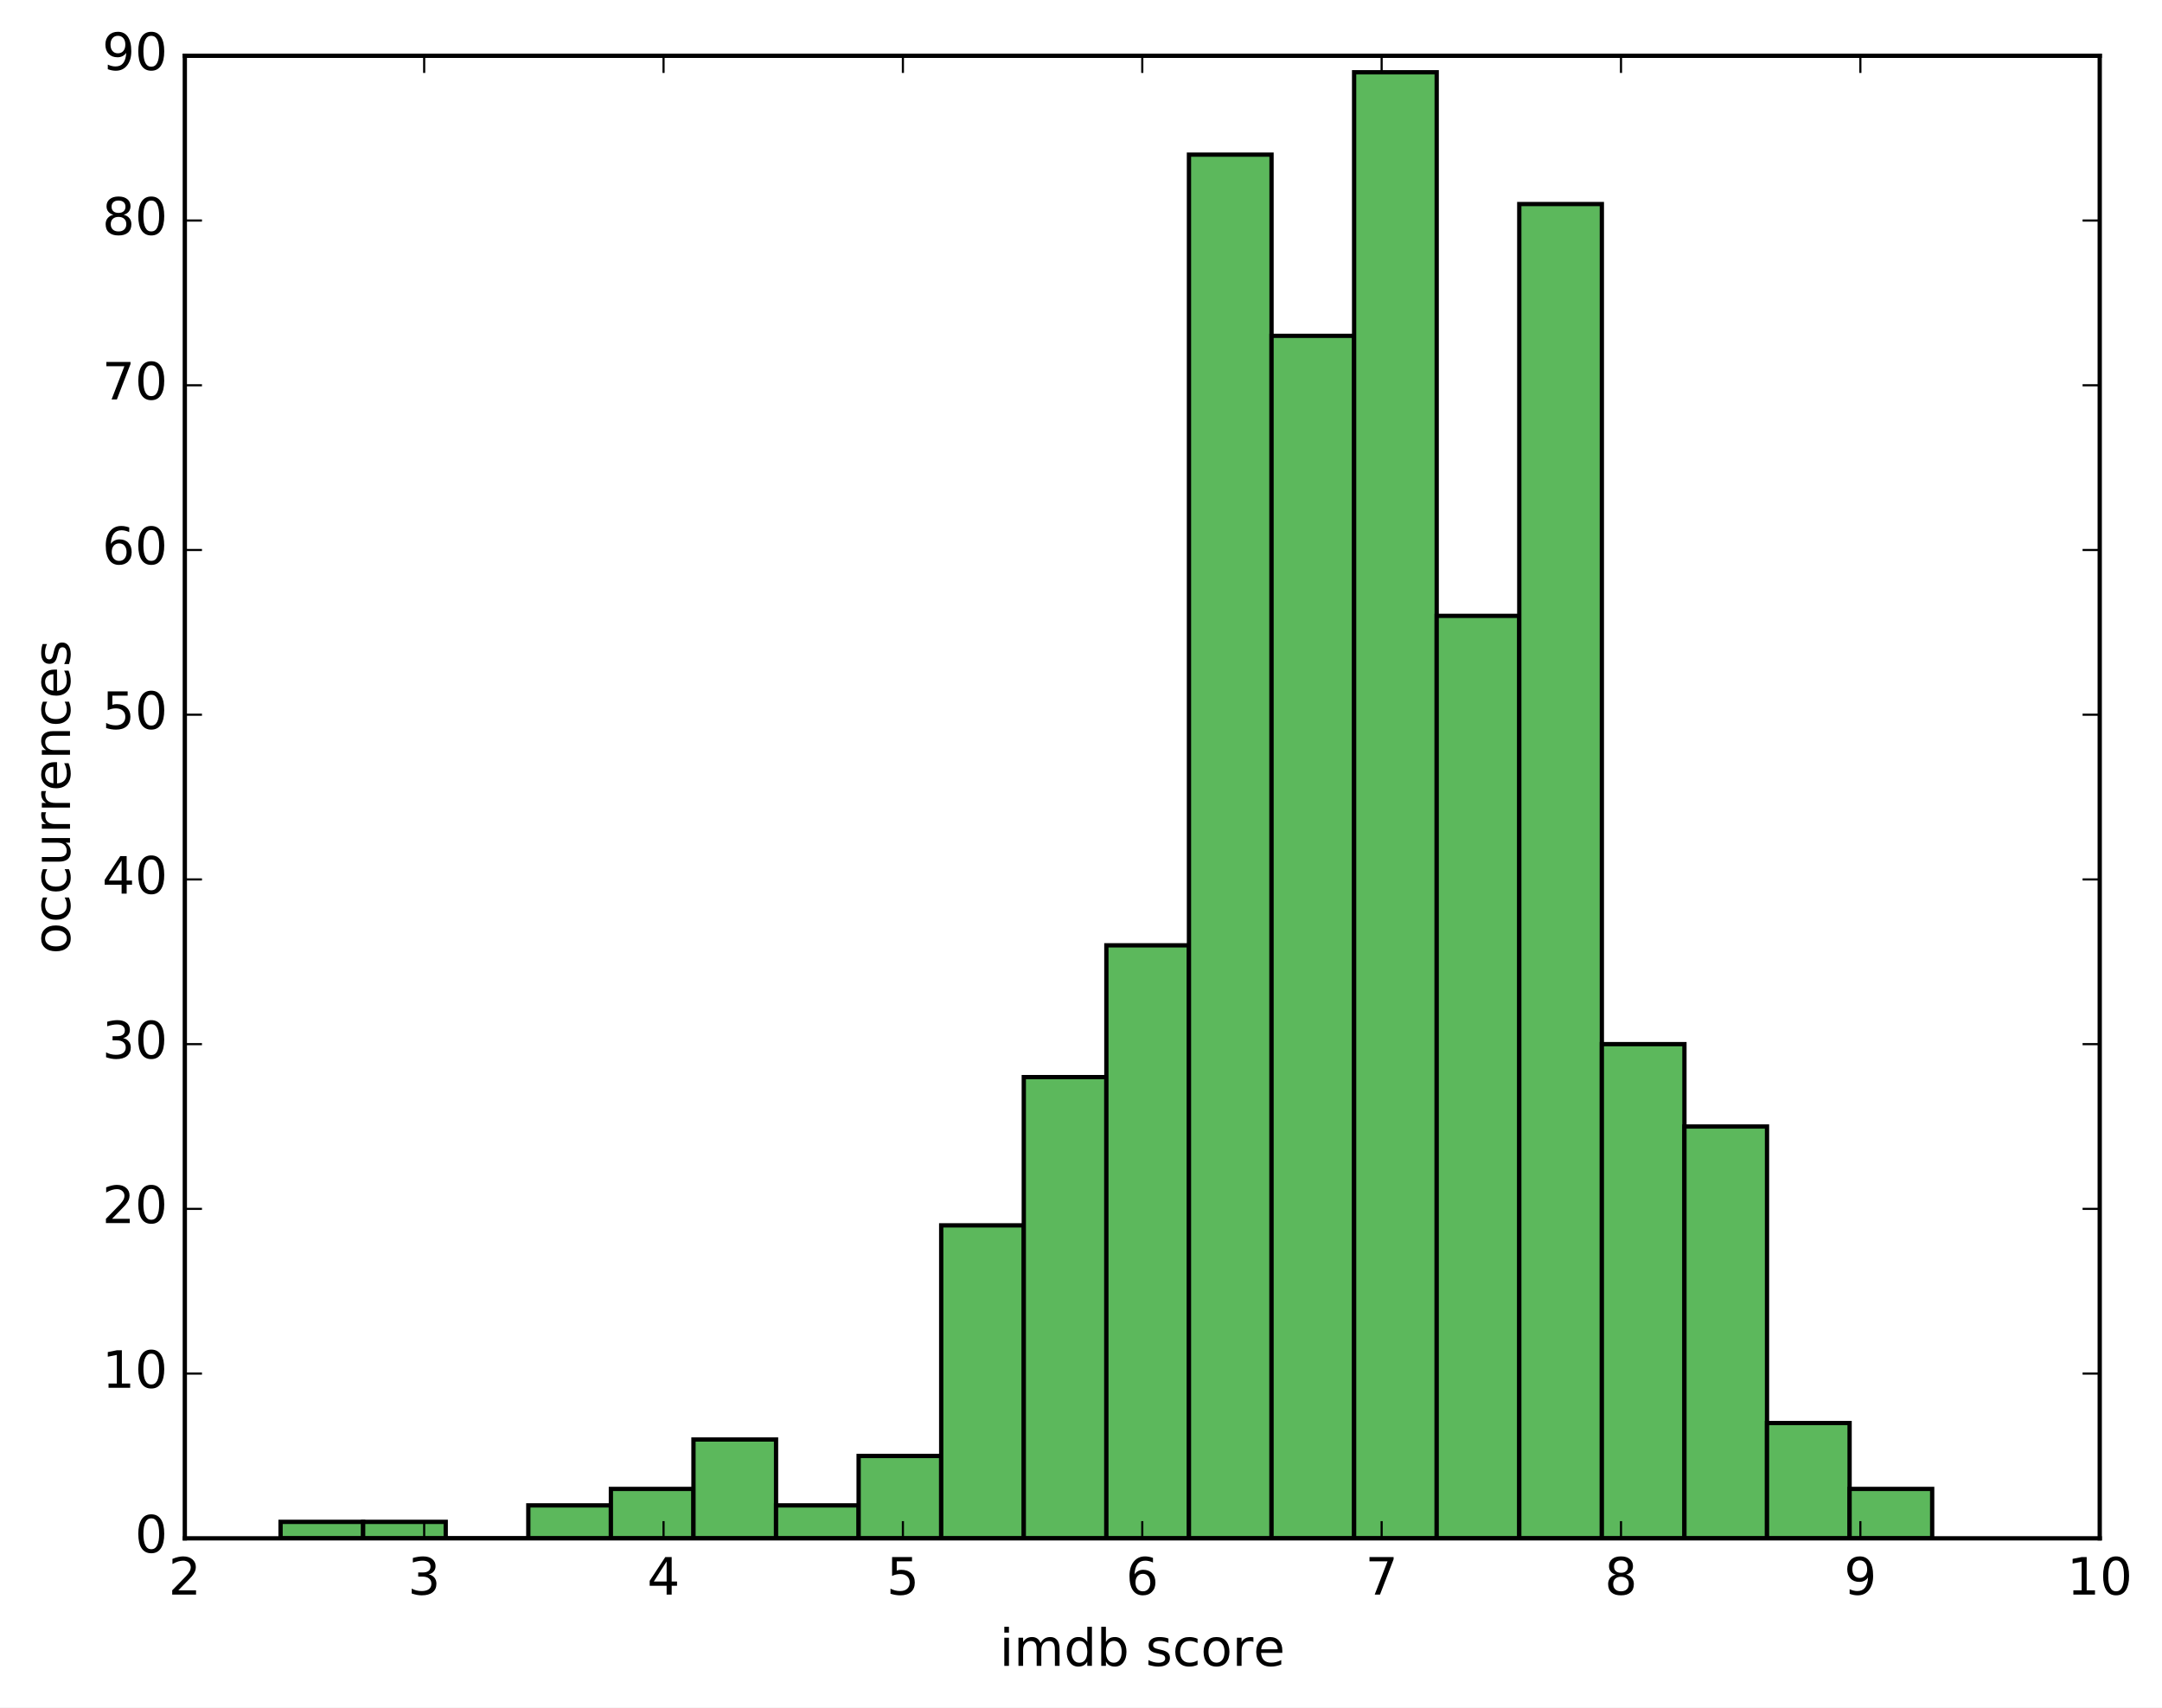
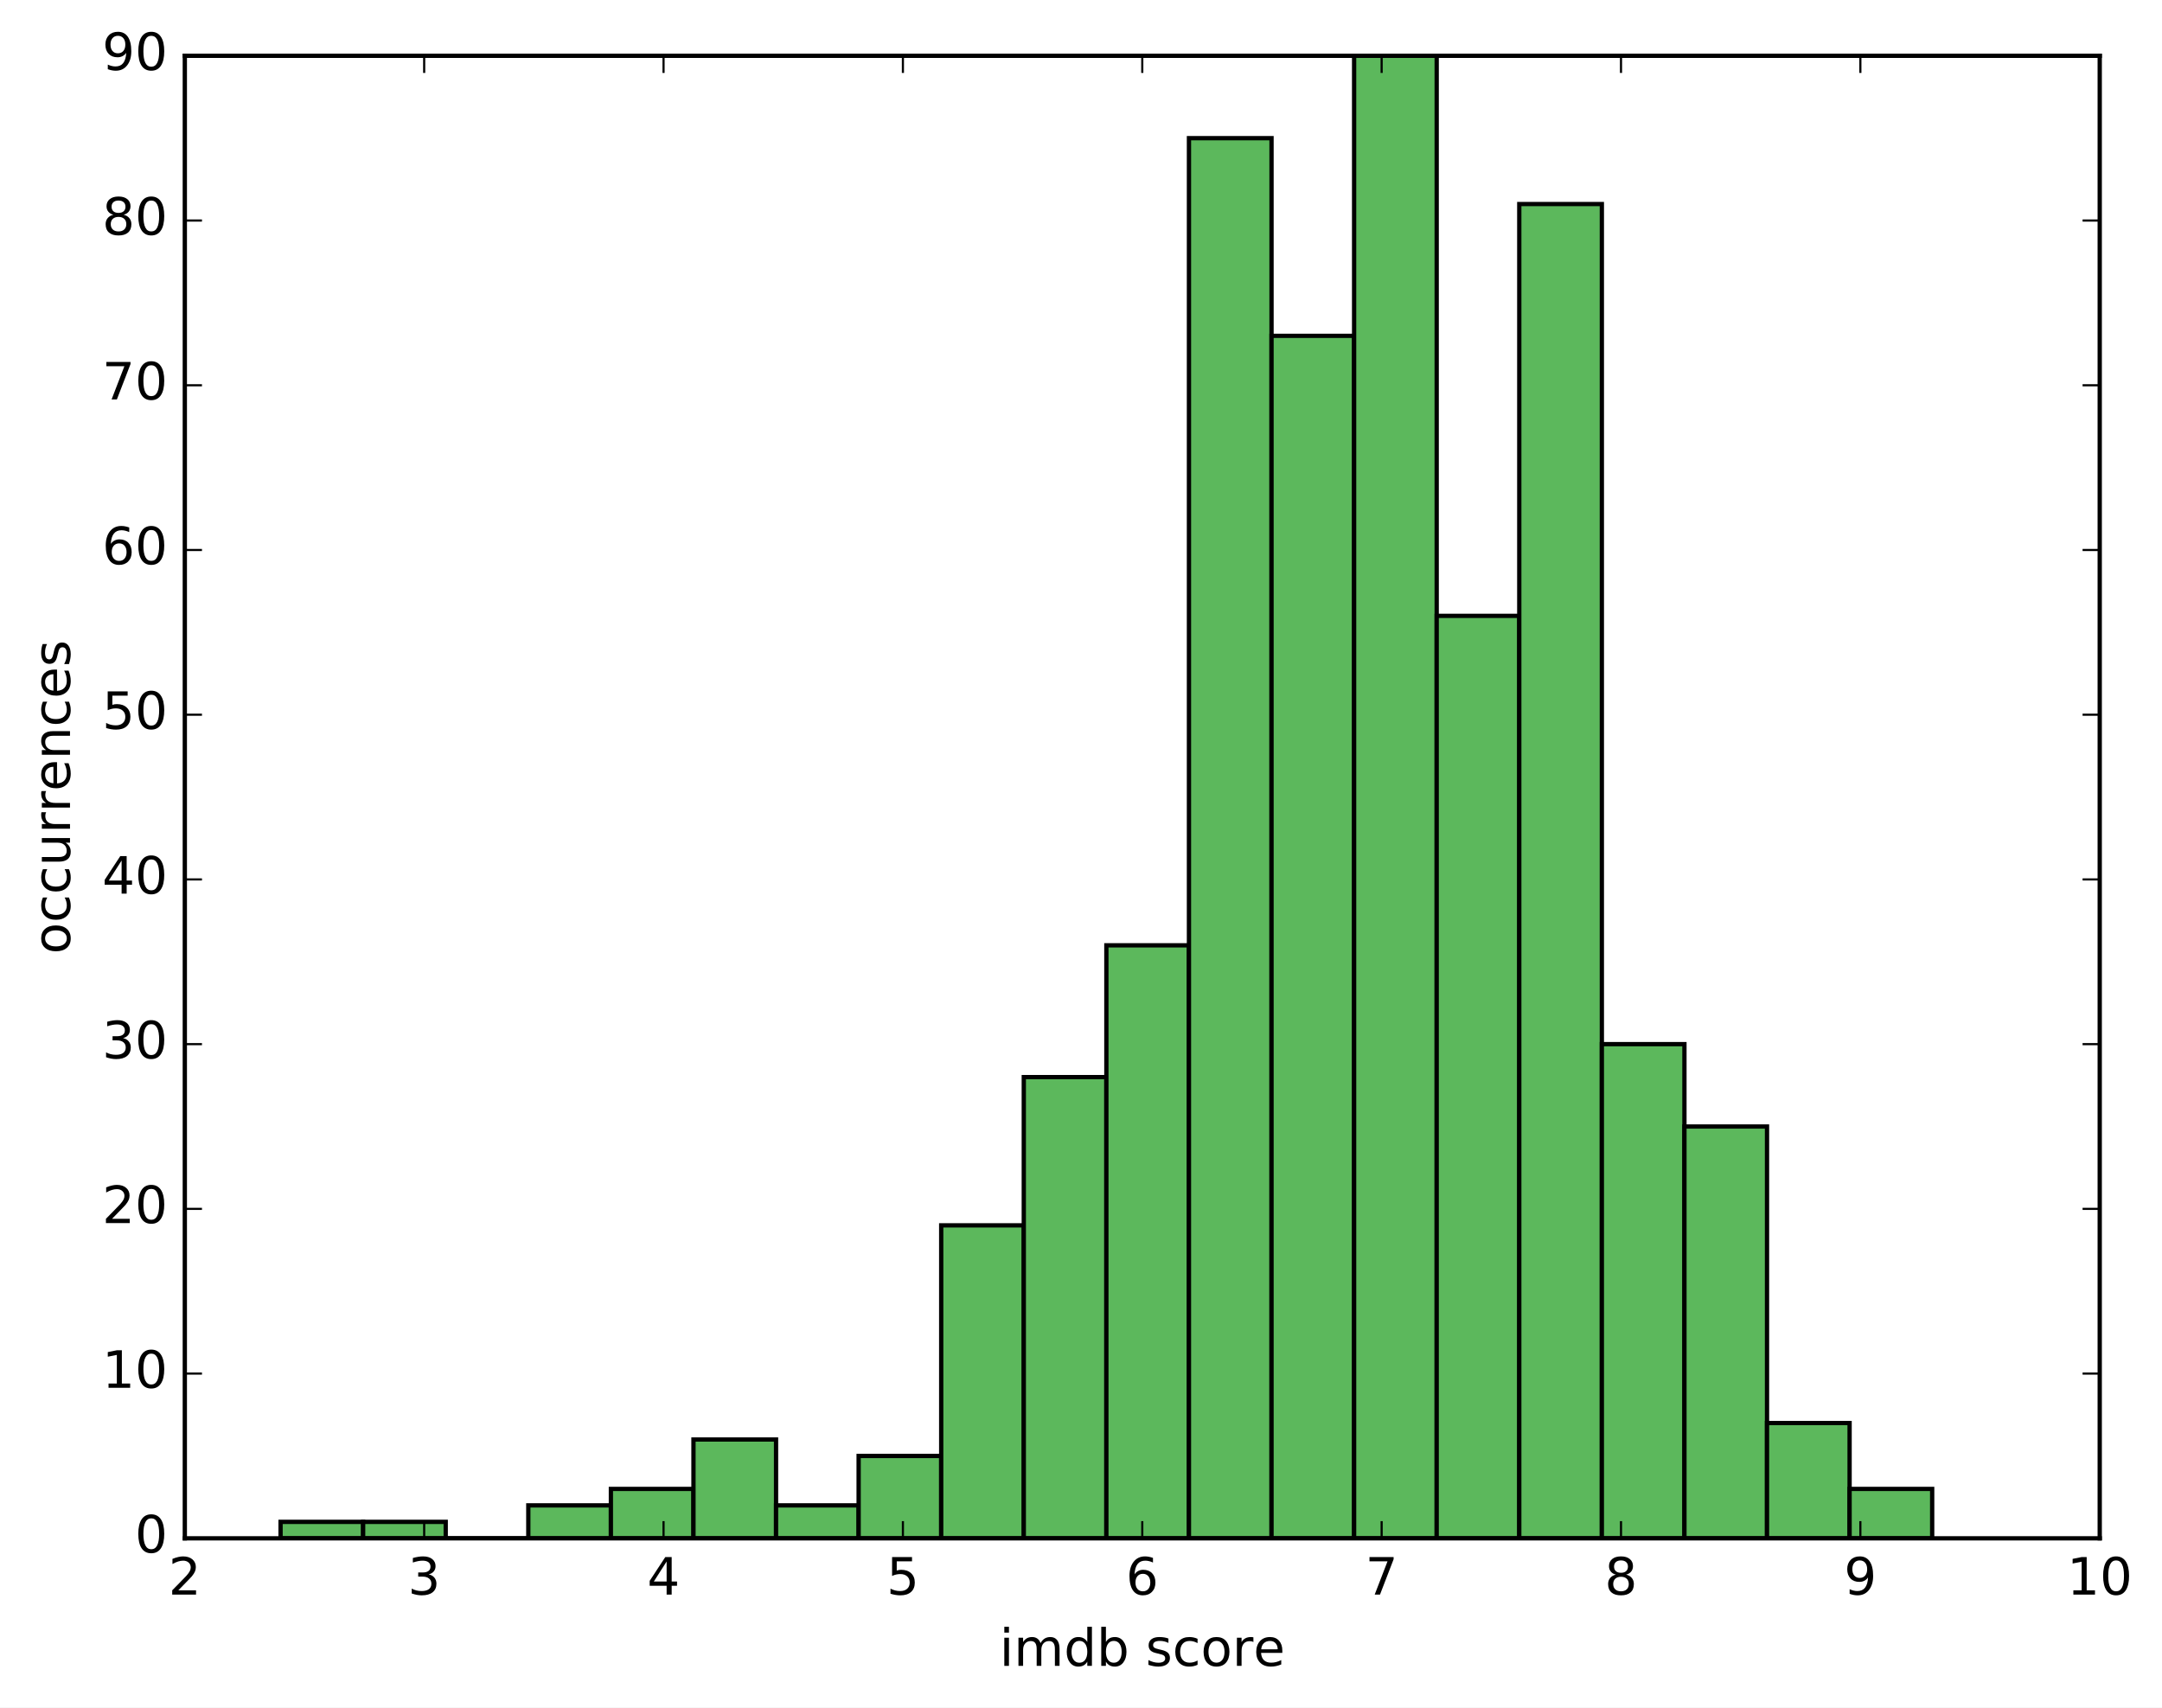
<svg xmlns="http://www.w3.org/2000/svg" xmlns:xlink="http://www.w3.org/1999/xlink" height="398pt" version="1.1" viewBox="0 0 504 398" width="504pt">
  <defs>
    <style type="text/css">
*{stroke-linecap:butt;stroke-linejoin:round;stroke-miterlimit:100000;}
  </style>
  </defs>
  <g id="figure_1">
    <g id="patch_1">
      <path d="M 0 398.034  L 504.319 398.034  L 504.319 0  L 0 0  z " style="fill:#ffffff;" />
    </g>
    <g id="axes_1">
      <g id="patch_2">
        <path d="M 43.084 358.607  L 489.484 358.607  L 489.484 13.007  L 43.084 13.007  z " style="fill:#ffffff;" />
      </g>
      <g id="patch_3">
-         <path clip-path="url(#p5b591f87f0)" d="M 65.404 358.607  L 84.655 358.607  L 84.655 354.767  L 65.404 354.767  z " style="fill:#5cb85c;stroke:#000000;stroke-linejoin:miter;" />
+         <path clip-path="url(#pc61a9c1804)" d="M 65.404 358.607  L 84.655 358.607  L 84.655 354.767  L 65.404 354.767  z " style="fill:#5cb85c;stroke:#000000;stroke-linejoin:miter;" />
      </g>
      <g id="patch_4">
-         <path clip-path="url(#p5b591f87f0)" d="M 84.655 358.607  L 103.906 358.607  L 103.906 354.767  L 84.655 354.767  z " style="fill:#5cb85c;stroke:#000000;stroke-linejoin:miter;" />
+         <path clip-path="url(#pc61a9c1804)" d="M 84.655 358.607  L 103.906 358.607  L 103.906 354.767  L 84.655 354.767  z " style="fill:#5cb85c;stroke:#000000;stroke-linejoin:miter;" />
      </g>
      <g id="patch_5">
-         <path clip-path="url(#p5b591f87f0)" d="M 103.906 358.607  L 123.157 358.607  L 123.157 358.607  L 103.906 358.607  z " style="fill:#5cb85c;stroke:#000000;stroke-linejoin:miter;" />
+         <path clip-path="url(#pc61a9c1804)" d="M 103.906 358.607  L 123.157 358.607  L 123.157 358.607  L 103.906 358.607  z " style="fill:#5cb85c;stroke:#000000;stroke-linejoin:miter;" />
      </g>
      <g id="patch_6">
-         <path clip-path="url(#p5b591f87f0)" d="M 123.157 358.607  L 142.408 358.607  L 142.408 350.927  L 123.157 350.927  z " style="fill:#5cb85c;stroke:#000000;stroke-linejoin:miter;" />
+         <path clip-path="url(#pc61a9c1804)" d="M 123.157 358.607  L 142.408 358.607  L 142.408 350.927  L 123.157 350.927  z " style="fill:#5cb85c;stroke:#000000;stroke-linejoin:miter;" />
      </g>
      <g id="patch_7">
-         <path clip-path="url(#p5b591f87f0)" d="M 142.408 358.607  L 161.659 358.607  L 161.659 347.087  L 142.408 347.087  z " style="fill:#5cb85c;stroke:#000000;stroke-linejoin:miter;" />
+         <path clip-path="url(#pc61a9c1804)" d="M 142.408 358.607  L 161.659 358.607  L 161.659 347.087  L 142.408 347.087  z " style="fill:#5cb85c;stroke:#000000;stroke-linejoin:miter;" />
      </g>
      <g id="patch_8">
-         <path clip-path="url(#p5b591f87f0)" d="M 161.659 358.607  L 180.91 358.607  L 180.91 335.567  L 161.659 335.567  z " style="fill:#5cb85c;stroke:#000000;stroke-linejoin:miter;" />
+         <path clip-path="url(#pc61a9c1804)" d="M 161.659 358.607  L 180.91 358.607  L 180.91 335.567  L 161.659 335.567  z " style="fill:#5cb85c;stroke:#000000;stroke-linejoin:miter;" />
      </g>
      <g id="patch_9">
-         <path clip-path="url(#p5b591f87f0)" d="M 180.91 358.607  L 200.161 358.607  L 200.161 350.927  L 180.91 350.927  z " style="fill:#5cb85c;stroke:#000000;stroke-linejoin:miter;" />
+         <path clip-path="url(#pc61a9c1804)" d="M 180.91 358.607  L 200.161 358.607  L 200.161 350.927  L 180.91 350.927  z " style="fill:#5cb85c;stroke:#000000;stroke-linejoin:miter;" />
      </g>
      <g id="patch_10">
-         <path clip-path="url(#p5b591f87f0)" d="M 200.161 358.607  L 219.412 358.607  L 219.412 339.407  L 200.161 339.407  z " style="fill:#5cb85c;stroke:#000000;stroke-linejoin:miter;" />
+         <path clip-path="url(#pc61a9c1804)" d="M 200.161 358.607  L 219.412 358.607  L 219.412 339.407  L 200.161 339.407  z " style="fill:#5cb85c;stroke:#000000;stroke-linejoin:miter;" />
      </g>
      <g id="patch_11">
-         <path clip-path="url(#p5b591f87f0)" d="M 219.412 358.607  L 238.663 358.607  L 238.663 285.647  L 219.412 285.647  z " style="fill:#5cb85c;stroke:#000000;stroke-linejoin:miter;" />
+         <path clip-path="url(#pc61a9c1804)" d="M 219.412 358.607  L 238.663 358.607  L 238.663 285.647  L 219.412 285.647  z " style="fill:#5cb85c;stroke:#000000;stroke-linejoin:miter;" />
      </g>
      <g id="patch_12">
-         <path clip-path="url(#p5b591f87f0)" d="M 238.663 358.607  L 257.914 358.607  L 257.914 251.087  L 238.663 251.087  z " style="fill:#5cb85c;stroke:#000000;stroke-linejoin:miter;" />
+         <path clip-path="url(#pc61a9c1804)" d="M 238.663 358.607  L 257.914 358.607  L 257.914 251.087  L 238.663 251.087  z " style="fill:#5cb85c;stroke:#000000;stroke-linejoin:miter;" />
      </g>
      <g id="patch_13">
-         <path clip-path="url(#p5b591f87f0)" d="M 257.914 358.607  L 277.165 358.607  L 277.165 220.367  L 257.914 220.367  z " style="fill:#5cb85c;stroke:#000000;stroke-linejoin:miter;" />
+         <path clip-path="url(#pc61a9c1804)" d="M 257.914 358.607  L 277.165 358.607  L 277.165 220.367  L 257.914 220.367  z " style="fill:#5cb85c;stroke:#000000;stroke-linejoin:miter;" />
      </g>
      <g id="patch_14">
-         <path clip-path="url(#p5b591f87f0)" d="M 277.165 358.607  L 296.416 358.607  L 296.416 36.047  L 277.165 36.047  z " style="fill:#5cb85c;stroke:#000000;stroke-linejoin:miter;" />
+         <path clip-path="url(#pc61a9c1804)" d="M 277.165 358.607  L 296.416 358.607  L 296.416 32.207  L 277.165 32.207  z " style="fill:#5cb85c;stroke:#000000;stroke-linejoin:miter;" />
      </g>
      <g id="patch_15">
-         <path clip-path="url(#p5b591f87f0)" d="M 296.416 358.607  L 315.667 358.607  L 315.667 78.287  L 296.416 78.287  z " style="fill:#5cb85c;stroke:#000000;stroke-linejoin:miter;" />
+         <path clip-path="url(#pc61a9c1804)" d="M 296.416 358.607  L 315.667 358.607  L 315.667 78.287  L 296.416 78.287  z " style="fill:#5cb85c;stroke:#000000;stroke-linejoin:miter;" />
      </g>
      <g id="patch_16">
-         <path clip-path="url(#p5b591f87f0)" d="M 315.667 358.607  L 334.918 358.607  L 334.918 16.847  L 315.667 16.847  z " style="fill:#5cb85c;stroke:#000000;stroke-linejoin:miter;" />
+         <path clip-path="url(#pc61a9c1804)" d="M 315.667 358.607  L 334.918 358.607  L 334.918 13.007  L 315.667 13.007  z " style="fill:#5cb85c;stroke:#000000;stroke-linejoin:miter;" />
      </g>
      <g id="patch_17">
-         <path clip-path="url(#p5b591f87f0)" d="M 334.918 358.607  L 354.169 358.607  L 354.169 143.567  L 334.918 143.567  z " style="fill:#5cb85c;stroke:#000000;stroke-linejoin:miter;" />
+         <path clip-path="url(#pc61a9c1804)" d="M 334.918 358.607  L 354.169 358.607  L 354.169 143.567  L 334.918 143.567  z " style="fill:#5cb85c;stroke:#000000;stroke-linejoin:miter;" />
      </g>
      <g id="patch_18">
-         <path clip-path="url(#p5b591f87f0)" d="M 354.169 358.607  L 373.42 358.607  L 373.42 47.567  L 354.169 47.567  z " style="fill:#5cb85c;stroke:#000000;stroke-linejoin:miter;" />
+         <path clip-path="url(#pc61a9c1804)" d="M 354.169 358.607  L 373.42 358.607  L 373.42 47.567  L 354.169 47.567  z " style="fill:#5cb85c;stroke:#000000;stroke-linejoin:miter;" />
      </g>
      <g id="patch_19">
-         <path clip-path="url(#p5b591f87f0)" d="M 373.42 358.607  L 392.671 358.607  L 392.671 243.407  L 373.42 243.407  z " style="fill:#5cb85c;stroke:#000000;stroke-linejoin:miter;" />
+         <path clip-path="url(#pc61a9c1804)" d="M 373.42 358.607  L 392.671 358.607  L 392.671 243.407  L 373.42 243.407  z " style="fill:#5cb85c;stroke:#000000;stroke-linejoin:miter;" />
      </g>
      <g id="patch_20">
-         <path clip-path="url(#p5b591f87f0)" d="M 392.671 358.607  L 411.922 358.607  L 411.922 262.607  L 392.671 262.607  z " style="fill:#5cb85c;stroke:#000000;stroke-linejoin:miter;" />
+         <path clip-path="url(#pc61a9c1804)" d="M 392.671 358.607  L 411.922 358.607  L 411.922 262.607  L 392.671 262.607  z " style="fill:#5cb85c;stroke:#000000;stroke-linejoin:miter;" />
      </g>
      <g id="patch_21">
-         <path clip-path="url(#p5b591f87f0)" d="M 411.922 358.607  L 431.173 358.607  L 431.173 331.727  L 411.922 331.727  z " style="fill:#5cb85c;stroke:#000000;stroke-linejoin:miter;" />
+         <path clip-path="url(#pc61a9c1804)" d="M 411.922 358.607  L 431.173 358.607  L 431.173 331.727  L 411.922 331.727  z " style="fill:#5cb85c;stroke:#000000;stroke-linejoin:miter;" />
      </g>
      <g id="patch_22">
-         <path clip-path="url(#p5b591f87f0)" d="M 431.173 358.607  L 450.424 358.607  L 450.424 347.087  L 431.173 347.087  z " style="fill:#5cb85c;stroke:#000000;stroke-linejoin:miter;" />
+         <path clip-path="url(#pc61a9c1804)" d="M 431.173 358.607  L 450.424 358.607  L 450.424 347.087  L 431.173 347.087  z " style="fill:#5cb85c;stroke:#000000;stroke-linejoin:miter;" />
      </g>
      <g id="patch_23">
        <path d="M 43.084 13.007  L 489.484 13.007  " style="fill:none;stroke:#000000;stroke-linecap:square;stroke-linejoin:miter;" />
      </g>
      <g id="patch_24">
        <path d="M 489.484 358.607  L 489.484 13.007  " style="fill:none;stroke:#000000;stroke-linecap:square;stroke-linejoin:miter;" />
      </g>
      <g id="patch_25">
        <path d="M 43.084 358.607  L 489.484 358.607  " style="fill:none;stroke:#000000;stroke-linecap:square;stroke-linejoin:miter;" />
      </g>
      <g id="patch_26">
        <path d="M 43.084 358.607  L 43.084 13.007  " style="fill:none;stroke:#000000;stroke-linecap:square;stroke-linejoin:miter;" />
      </g>
      <g id="matplotlib.axis_1">
        <g id="xtick_1">
          <g id="line2d_1">
            <defs>
-               <path d="M 0 0  L 0 -4  " id="mac94040167" style="stroke:#000000;stroke-width:0.5;" />
-             </defs>
-             <g>
-               <use style="stroke:#000000;stroke-width:0.5;" x="43.084" xlink:href="#mac94040167" y="358.607" />
+               <path d="M 0 0  L 0 -4  " id="m300a234eae" style="stroke:#000000;stroke-width:0.5;" />
+             </defs>
+             <g>
+               <use style="stroke:#000000;stroke-width:0.5;" x="43.084" xlink:href="#m300a234eae" y="358.607" />
            </g>
          </g>
          <g id="line2d_2">
            <defs>
-               <path d="M 0 0  L 0 4  " id="m77e7a960ae" style="stroke:#000000;stroke-width:0.5;" />
-             </defs>
-             <g>
-               <use style="stroke:#000000;stroke-width:0.5;" x="43.084" xlink:href="#m77e7a960ae" y="13.007" />
+               <path d="M 0 0  L 0 4  " id="m52a1de0eb4" style="stroke:#000000;stroke-width:0.5;" />
+             </defs>
+             <g>
+               <use style="stroke:#000000;stroke-width:0.5;" x="43.084" xlink:href="#m52a1de0eb4" y="13.007" />
            </g>
          </g>
          <g id="text_1">
            <defs>
              <path d="M 19.188 8.297  L 53.609 8.297  L 53.609 0  L 7.328 0  L 7.328 8.297  Q 12.938 14.109 22.625 23.891  Q 32.328 33.688 34.812 36.531  Q 39.547 41.844 41.422 45.531  Q 43.312 49.219 43.312 52.781  Q 43.312 58.594 39.234 62.25  Q 35.156 65.922 28.609 65.922  Q 23.969 65.922 18.812 64.312  Q 13.672 62.703 7.812 59.422  L 7.812 69.391  Q 13.766 71.781 18.938 73  Q 24.125 74.219 28.422 74.219  Q 39.75 74.219 46.484 68.547  Q 53.219 62.891 53.219 53.422  Q 53.219 48.922 51.531 44.891  Q 49.859 40.875 45.406 35.406  Q 44.188 33.984 37.641 27.219  Q 31.109 20.453 19.188 8.297  " id="BitstreamVeraSans-Roman-32" />
            </defs>
            <g transform="translate(39.26625 371.725)scale(0.12 -0.12)">
              <use xlink:href="#BitstreamVeraSans-Roman-32" />
            </g>
          </g>
        </g>
        <g id="xtick_2">
          <g id="line2d_3">
            <g>
-               <use style="stroke:#000000;stroke-width:0.5;" x="98.884" xlink:href="#mac94040167" y="358.607" />
+               <use style="stroke:#000000;stroke-width:0.5;" x="98.884" xlink:href="#m300a234eae" y="358.607" />
            </g>
          </g>
          <g id="line2d_4">
            <g>
-               <use style="stroke:#000000;stroke-width:0.5;" x="98.884" xlink:href="#m77e7a960ae" y="13.007" />
+               <use style="stroke:#000000;stroke-width:0.5;" x="98.884" xlink:href="#m52a1de0eb4" y="13.007" />
            </g>
          </g>
          <g id="text_2">
            <defs>
              <path d="M 40.578 39.312  Q 47.656 37.797 51.625 33  Q 55.609 28.219 55.609 21.188  Q 55.609 10.406 48.188 4.484  Q 40.766 -1.422 27.094 -1.422  Q 22.516 -1.422 17.656 -0.516  Q 12.797 0.391 7.625 2.203  L 7.625 11.719  Q 11.719 9.328 16.594 8.109  Q 21.484 6.891 26.812 6.891  Q 36.078 6.891 40.938 10.547  Q 45.797 14.203 45.797 21.188  Q 45.797 27.641 41.281 31.266  Q 36.766 34.906 28.719 34.906  L 20.219 34.906  L 20.219 43.016  L 29.109 43.016  Q 36.375 43.016 40.234 45.922  Q 44.094 48.828 44.094 54.297  Q 44.094 59.906 40.109 62.906  Q 36.141 65.922 28.719 65.922  Q 24.656 65.922 20.016 65.031  Q 15.375 64.156 9.812 62.312  L 9.812 71.094  Q 15.438 72.656 20.344 73.438  Q 25.25 74.219 29.594 74.219  Q 40.828 74.219 47.359 69.109  Q 53.906 64.016 53.906 55.328  Q 53.906 49.266 50.438 45.094  Q 46.969 40.922 40.578 39.312  " id="BitstreamVeraSans-Roman-33" />
            </defs>
            <g transform="translate(95.06625 371.725)scale(0.12 -0.12)">
              <use xlink:href="#BitstreamVeraSans-Roman-33" />
            </g>
          </g>
        </g>
        <g id="xtick_3">
          <g id="line2d_5">
            <g>
-               <use style="stroke:#000000;stroke-width:0.5;" x="154.684" xlink:href="#mac94040167" y="358.607" />
+               <use style="stroke:#000000;stroke-width:0.5;" x="154.684" xlink:href="#m300a234eae" y="358.607" />
            </g>
          </g>
          <g id="line2d_6">
            <g>
-               <use style="stroke:#000000;stroke-width:0.5;" x="154.684" xlink:href="#m77e7a960ae" y="13.007" />
+               <use style="stroke:#000000;stroke-width:0.5;" x="154.684" xlink:href="#m52a1de0eb4" y="13.007" />
            </g>
          </g>
          <g id="text_3">
            <defs>
              <path d="M 37.797 64.312  L 12.891 25.391  L 37.797 25.391  z M 35.203 72.906  L 47.609 72.906  L 47.609 25.391  L 58.016 25.391  L 58.016 17.188  L 47.609 17.188  L 47.609 0  L 37.797 0  L 37.797 17.188  L 4.891 17.188  L 4.891 26.703  z " id="BitstreamVeraSans-Roman-34" />
            </defs>
            <g transform="translate(150.8663 371.725)scale(0.12 -0.12)">
              <use xlink:href="#BitstreamVeraSans-Roman-34" />
            </g>
          </g>
        </g>
        <g id="xtick_4">
          <g id="line2d_7">
            <g>
-               <use style="stroke:#000000;stroke-width:0.5;" x="210.484" xlink:href="#mac94040167" y="358.607" />
+               <use style="stroke:#000000;stroke-width:0.5;" x="210.484" xlink:href="#m300a234eae" y="358.607" />
            </g>
          </g>
          <g id="line2d_8">
            <g>
-               <use style="stroke:#000000;stroke-width:0.5;" x="210.484" xlink:href="#m77e7a960ae" y="13.007" />
+               <use style="stroke:#000000;stroke-width:0.5;" x="210.484" xlink:href="#m52a1de0eb4" y="13.007" />
            </g>
          </g>
          <g id="text_4">
            <defs>
              <path d="M 10.797 72.906  L 49.516 72.906  L 49.516 64.594  L 19.828 64.594  L 19.828 46.734  Q 21.969 47.469 24.109 47.828  Q 26.266 48.188 28.422 48.188  Q 40.625 48.188 47.75 41.5  Q 54.891 34.812 54.891 23.391  Q 54.891 11.625 47.562 5.094  Q 40.234 -1.422 26.906 -1.422  Q 22.312 -1.422 17.547 -0.641  Q 12.797 0.141 7.719 1.703  L 7.719 11.625  Q 12.109 9.234 16.797 8.062  Q 21.484 6.891 26.703 6.891  Q 35.156 6.891 40.078 11.328  Q 45.016 15.766 45.016 23.391  Q 45.016 31 40.078 35.438  Q 35.156 39.891 26.703 39.891  Q 22.75 39.891 18.812 39.016  Q 14.891 38.141 10.797 36.281  z " id="BitstreamVeraSans-Roman-35" />
            </defs>
            <g transform="translate(206.6662 371.725)scale(0.12 -0.12)">
              <use xlink:href="#BitstreamVeraSans-Roman-35" />
            </g>
          </g>
        </g>
        <g id="xtick_5">
          <g id="line2d_9">
            <g>
-               <use style="stroke:#000000;stroke-width:0.5;" x="266.284" xlink:href="#mac94040167" y="358.607" />
+               <use style="stroke:#000000;stroke-width:0.5;" x="266.284" xlink:href="#m300a234eae" y="358.607" />
            </g>
          </g>
          <g id="line2d_10">
            <g>
-               <use style="stroke:#000000;stroke-width:0.5;" x="266.284" xlink:href="#m77e7a960ae" y="13.007" />
+               <use style="stroke:#000000;stroke-width:0.5;" x="266.284" xlink:href="#m52a1de0eb4" y="13.007" />
            </g>
          </g>
          <g id="text_5">
            <defs>
              <path d="M 33.016 40.375  Q 26.375 40.375 22.484 35.828  Q 18.609 31.297 18.609 23.391  Q 18.609 15.531 22.484 10.953  Q 26.375 6.391 33.016 6.391  Q 39.656 6.391 43.531 10.953  Q 47.406 15.531 47.406 23.391  Q 47.406 31.297 43.531 35.828  Q 39.656 40.375 33.016 40.375  M 52.594 71.297  L 52.594 62.312  Q 48.875 64.062 45.094 64.984  Q 41.312 65.922 37.594 65.922  Q 27.828 65.922 22.672 59.328  Q 17.531 52.734 16.797 39.406  Q 19.672 43.656 24.016 45.922  Q 28.375 48.188 33.594 48.188  Q 44.578 48.188 50.953 41.516  Q 57.328 34.859 57.328 23.391  Q 57.328 12.156 50.688 5.359  Q 44.047 -1.422 33.016 -1.422  Q 20.359 -1.422 13.672 8.266  Q 6.984 17.969 6.984 36.375  Q 6.984 53.656 15.188 63.938  Q 23.391 74.219 37.203 74.219  Q 40.922 74.219 44.703 73.484  Q 48.484 72.75 52.594 71.297  " id="BitstreamVeraSans-Roman-36" />
            </defs>
            <g transform="translate(262.4663 371.725)scale(0.12 -0.12)">
              <use xlink:href="#BitstreamVeraSans-Roman-36" />
            </g>
          </g>
        </g>
        <g id="xtick_6">
          <g id="line2d_11">
            <g>
-               <use style="stroke:#000000;stroke-width:0.5;" x="322.084" xlink:href="#mac94040167" y="358.607" />
+               <use style="stroke:#000000;stroke-width:0.5;" x="322.084" xlink:href="#m300a234eae" y="358.607" />
            </g>
          </g>
          <g id="line2d_12">
            <g>
-               <use style="stroke:#000000;stroke-width:0.5;" x="322.084" xlink:href="#m77e7a960ae" y="13.007" />
+               <use style="stroke:#000000;stroke-width:0.5;" x="322.084" xlink:href="#m52a1de0eb4" y="13.007" />
            </g>
          </g>
          <g id="text_6">
            <defs>
              <path d="M 8.203 72.906  L 55.078 72.906  L 55.078 68.703  L 28.609 0  L 18.312 0  L 43.219 64.594  L 8.203 64.594  z " id="BitstreamVeraSans-Roman-37" />
            </defs>
            <g transform="translate(318.2663 371.725)scale(0.12 -0.12)">
              <use xlink:href="#BitstreamVeraSans-Roman-37" />
            </g>
          </g>
        </g>
        <g id="xtick_7">
          <g id="line2d_13">
            <g>
-               <use style="stroke:#000000;stroke-width:0.5;" x="377.884" xlink:href="#mac94040167" y="358.607" />
+               <use style="stroke:#000000;stroke-width:0.5;" x="377.884" xlink:href="#m300a234eae" y="358.607" />
            </g>
          </g>
          <g id="line2d_14">
            <g>
-               <use style="stroke:#000000;stroke-width:0.5;" x="377.884" xlink:href="#m77e7a960ae" y="13.007" />
+               <use style="stroke:#000000;stroke-width:0.5;" x="377.884" xlink:href="#m52a1de0eb4" y="13.007" />
            </g>
          </g>
          <g id="text_7">
            <defs>
              <path d="M 31.781 34.625  Q 24.75 34.625 20.719 30.859  Q 16.703 27.094 16.703 20.516  Q 16.703 13.922 20.719 10.156  Q 24.75 6.391 31.781 6.391  Q 38.812 6.391 42.859 10.172  Q 46.922 13.969 46.922 20.516  Q 46.922 27.094 42.891 30.859  Q 38.875 34.625 31.781 34.625  M 21.922 38.812  Q 15.578 40.375 12.031 44.719  Q 8.5 49.078 8.5 55.328  Q 8.5 64.062 14.719 69.141  Q 20.953 74.219 31.781 74.219  Q 42.672 74.219 48.875 69.141  Q 55.078 64.062 55.078 55.328  Q 55.078 49.078 51.531 44.719  Q 48 40.375 41.703 38.812  Q 48.828 37.156 52.797 32.312  Q 56.781 27.484 56.781 20.516  Q 56.781 9.906 50.312 4.234  Q 43.844 -1.422 31.781 -1.422  Q 19.734 -1.422 13.25 4.234  Q 6.781 9.906 6.781 20.516  Q 6.781 27.484 10.781 32.312  Q 14.797 37.156 21.922 38.812  M 18.312 54.391  Q 18.312 48.734 21.844 45.562  Q 25.391 42.391 31.781 42.391  Q 38.141 42.391 41.719 45.562  Q 45.312 48.734 45.312 54.391  Q 45.312 60.062 41.719 63.234  Q 38.141 66.406 31.781 66.406  Q 25.391 66.406 21.844 63.234  Q 18.312 60.062 18.312 54.391  " id="BitstreamVeraSans-Roman-38" />
            </defs>
            <g transform="translate(374.0663 371.725)scale(0.12 -0.12)">
              <use xlink:href="#BitstreamVeraSans-Roman-38" />
            </g>
          </g>
        </g>
        <g id="xtick_8">
          <g id="line2d_15">
            <g>
-               <use style="stroke:#000000;stroke-width:0.5;" x="433.684" xlink:href="#mac94040167" y="358.607" />
+               <use style="stroke:#000000;stroke-width:0.5;" x="433.684" xlink:href="#m300a234eae" y="358.607" />
            </g>
          </g>
          <g id="line2d_16">
            <g>
-               <use style="stroke:#000000;stroke-width:0.5;" x="433.684" xlink:href="#m77e7a960ae" y="13.007" />
+               <use style="stroke:#000000;stroke-width:0.5;" x="433.684" xlink:href="#m52a1de0eb4" y="13.007" />
            </g>
          </g>
          <g id="text_8">
            <defs>
              <path d="M 10.984 1.516  L 10.984 10.5  Q 14.703 8.734 18.5 7.812  Q 22.312 6.891 25.984 6.891  Q 35.75 6.891 40.891 13.453  Q 46.047 20.016 46.781 33.406  Q 43.953 29.203 39.594 26.953  Q 35.25 24.703 29.984 24.703  Q 19.047 24.703 12.672 31.312  Q 6.297 37.938 6.297 49.422  Q 6.297 60.641 12.938 67.422  Q 19.578 74.219 30.609 74.219  Q 43.266 74.219 49.922 64.516  Q 56.594 54.828 56.594 36.375  Q 56.594 19.141 48.406 8.859  Q 40.234 -1.422 26.422 -1.422  Q 22.703 -1.422 18.891 -0.688  Q 15.094 0.047 10.984 1.516  M 30.609 32.422  Q 37.25 32.422 41.125 36.953  Q 45.016 41.5 45.016 49.422  Q 45.016 57.281 41.125 61.844  Q 37.25 66.406 30.609 66.406  Q 23.969 66.406 20.094 61.844  Q 16.219 57.281 16.219 49.422  Q 16.219 41.5 20.094 36.953  Q 23.969 32.422 30.609 32.422  " id="BitstreamVeraSans-Roman-39" />
            </defs>
            <g transform="translate(429.8662 371.725)scale(0.12 -0.12)">
              <use xlink:href="#BitstreamVeraSans-Roman-39" />
            </g>
          </g>
        </g>
        <g id="xtick_9">
          <g id="line2d_17">
            <g>
-               <use style="stroke:#000000;stroke-width:0.5;" x="489.484" xlink:href="#mac94040167" y="358.607" />
+               <use style="stroke:#000000;stroke-width:0.5;" x="489.484" xlink:href="#m300a234eae" y="358.607" />
            </g>
          </g>
          <g id="line2d_18">
            <g>
-               <use style="stroke:#000000;stroke-width:0.5;" x="489.484" xlink:href="#m77e7a960ae" y="13.007" />
+               <use style="stroke:#000000;stroke-width:0.5;" x="489.484" xlink:href="#m52a1de0eb4" y="13.007" />
            </g>
          </g>
          <g id="text_9">
            <defs>
              <path d="M 31.781 66.406  Q 24.172 66.406 20.328 58.906  Q 16.5 51.422 16.5 36.375  Q 16.5 21.391 20.328 13.891  Q 24.172 6.391 31.781 6.391  Q 39.453 6.391 43.281 13.891  Q 47.125 21.391 47.125 36.375  Q 47.125 51.422 43.281 58.906  Q 39.453 66.406 31.781 66.406  M 31.781 74.219  Q 44.047 74.219 50.516 64.516  Q 56.984 54.828 56.984 36.375  Q 56.984 17.969 50.516 8.266  Q 44.047 -1.422 31.781 -1.422  Q 19.531 -1.422 13.062 8.266  Q 6.594 17.969 6.594 36.375  Q 6.594 54.828 13.062 64.516  Q 19.531 74.219 31.781 74.219  " id="BitstreamVeraSans-Roman-30" />
              <path d="M 12.406 8.297  L 28.516 8.297  L 28.516 63.922  L 10.984 60.406  L 10.984 69.391  L 28.422 72.906  L 38.281 72.906  L 38.281 8.297  L 54.391 8.297  L 54.391 0  L 12.406 0  z " id="BitstreamVeraSans-Roman-31" />
            </defs>
            <g transform="translate(481.8487 371.725)scale(0.12 -0.12)">
              <use xlink:href="#BitstreamVeraSans-Roman-31" />
              <use x="63.623" xlink:href="#BitstreamVeraSans-Roman-30" />
            </g>
          </g>
        </g>
        <g id="text_10">
          <defs>
            <path id="BitstreamVeraSans-Roman-20" />
            <path d="M 52 44.188  Q 55.375 50.25 60.062 53.125  Q 64.75 56 71.094 56  Q 79.641 56 84.281 50.016  Q 88.922 44.047 88.922 33.016  L 88.922 0  L 79.891 0  L 79.891 32.719  Q 79.891 40.578 77.094 44.375  Q 74.312 48.188 68.609 48.188  Q 61.625 48.188 57.562 43.547  Q 53.516 38.922 53.516 30.906  L 53.516 0  L 44.484 0  L 44.484 32.719  Q 44.484 40.625 41.703 44.406  Q 38.922 48.188 33.109 48.188  Q 26.219 48.188 22.156 43.531  Q 18.109 38.875 18.109 30.906  L 18.109 0  L 9.078 0  L 9.078 54.688  L 18.109 54.688  L 18.109 46.188  Q 21.188 51.219 25.484 53.609  Q 29.781 56 35.688 56  Q 41.656 56 45.828 52.969  Q 50 49.953 52 44.188  " id="BitstreamVeraSans-Roman-6d" />
            <path d="M 30.609 48.391  Q 23.391 48.391 19.188 42.75  Q 14.984 37.109 14.984 27.297  Q 14.984 17.484 19.156 11.844  Q 23.344 6.203 30.609 6.203  Q 37.797 6.203 41.984 11.859  Q 46.188 17.531 46.188 27.297  Q 46.188 37.016 41.984 42.703  Q 37.797 48.391 30.609 48.391  M 30.609 56  Q 42.328 56 49.016 48.375  Q 55.719 40.766 55.719 27.297  Q 55.719 13.875 49.016 6.219  Q 42.328 -1.422 30.609 -1.422  Q 18.844 -1.422 12.172 6.219  Q 5.516 13.875 5.516 27.297  Q 5.516 40.766 12.172 48.375  Q 18.844 56 30.609 56  " id="BitstreamVeraSans-Roman-6f" />
            <path d="M 9.422 54.688  L 18.406 54.688  L 18.406 0  L 9.422 0  z M 9.422 75.984  L 18.406 75.984  L 18.406 64.594  L 9.422 64.594  z " id="BitstreamVeraSans-Roman-69" />
            <path d="M 56.203 29.594  L 56.203 25.203  L 14.891 25.203  Q 15.484 15.922 20.484 11.062  Q 25.484 6.203 34.422 6.203  Q 39.594 6.203 44.453 7.469  Q 49.312 8.734 54.109 11.281  L 54.109 2.781  Q 49.266 0.734 44.188 -0.344  Q 39.109 -1.422 33.891 -1.422  Q 20.797 -1.422 13.156 6.188  Q 5.516 13.812 5.516 26.812  Q 5.516 40.234 12.766 48.109  Q 20.016 56 32.328 56  Q 43.359 56 49.781 48.891  Q 56.203 41.797 56.203 29.594  M 47.219 32.234  Q 47.125 39.594 43.094 43.984  Q 39.062 48.391 32.422 48.391  Q 24.906 48.391 20.391 44.141  Q 15.875 39.891 15.188 32.172  z " id="BitstreamVeraSans-Roman-65" />
            <path d="M 45.406 46.391  L 45.406 75.984  L 54.391 75.984  L 54.391 0  L 45.406 0  L 45.406 8.203  Q 42.578 3.328 38.25 0.953  Q 33.938 -1.422 27.875 -1.422  Q 17.969 -1.422 11.734 6.484  Q 5.516 14.406 5.516 27.297  Q 5.516 40.188 11.734 48.094  Q 17.969 56 27.875 56  Q 33.938 56 38.25 53.625  Q 42.578 51.266 45.406 46.391  M 14.797 27.297  Q 14.797 17.391 18.875 11.75  Q 22.953 6.109 30.078 6.109  Q 37.203 6.109 41.297 11.75  Q 45.406 17.391 45.406 27.297  Q 45.406 37.203 41.297 42.844  Q 37.203 48.484 30.078 48.484  Q 22.953 48.484 18.875 42.844  Q 14.797 37.203 14.797 27.297  " id="BitstreamVeraSans-Roman-64" />
            <path d="M 41.109 46.297  Q 39.594 47.172 37.812 47.578  Q 36.031 48 33.891 48  Q 26.266 48 22.188 43.047  Q 18.109 38.094 18.109 28.812  L 18.109 0  L 9.078 0  L 9.078 54.688  L 18.109 54.688  L 18.109 46.188  Q 20.953 51.172 25.484 53.578  Q 30.031 56 36.531 56  Q 37.453 56 38.578 55.875  Q 39.703 55.766 41.062 55.516  z " id="BitstreamVeraSans-Roman-72" />
            <path d="M 44.281 53.078  L 44.281 44.578  Q 40.484 46.531 36.375 47.5  Q 32.281 48.484 27.875 48.484  Q 21.188 48.484 17.844 46.438  Q 14.5 44.391 14.5 40.281  Q 14.5 37.156 16.891 35.375  Q 19.281 33.594 26.516 31.984  L 29.594 31.297  Q 39.156 29.25 43.188 25.516  Q 47.219 21.781 47.219 15.094  Q 47.219 7.469 41.188 3.016  Q 35.156 -1.422 24.609 -1.422  Q 20.219 -1.422 15.453 -0.562  Q 10.688 0.297 5.422 2  L 5.422 11.281  Q 10.406 8.688 15.234 7.391  Q 20.062 6.109 24.812 6.109  Q 31.156 6.109 34.562 8.281  Q 37.984 10.453 37.984 14.406  Q 37.984 18.062 35.516 20.016  Q 33.062 21.969 24.703 23.781  L 21.578 24.516  Q 13.234 26.266 9.516 29.906  Q 5.812 33.547 5.812 39.891  Q 5.812 47.609 11.281 51.797  Q 16.75 56 26.812 56  Q 31.781 56 36.172 55.266  Q 40.578 54.547 44.281 53.078  " id="BitstreamVeraSans-Roman-73" />
            <path d="M 48.781 52.594  L 48.781 44.188  Q 44.969 46.297 41.141 47.344  Q 37.312 48.391 33.406 48.391  Q 24.656 48.391 19.812 42.844  Q 14.984 37.312 14.984 27.297  Q 14.984 17.281 19.812 11.734  Q 24.656 6.203 33.406 6.203  Q 37.312 6.203 41.141 7.25  Q 44.969 8.297 48.781 10.406  L 48.781 2.094  Q 45.016 0.344 40.984 -0.531  Q 36.969 -1.422 32.422 -1.422  Q 20.062 -1.422 12.781 6.344  Q 5.516 14.109 5.516 27.297  Q 5.516 40.672 12.859 48.328  Q 20.219 56 33.016 56  Q 37.156 56 41.109 55.141  Q 45.062 54.297 48.781 52.594  " id="BitstreamVeraSans-Roman-63" />
            <path d="M 48.688 27.297  Q 48.688 37.203 44.609 42.844  Q 40.531 48.484 33.406 48.484  Q 26.266 48.484 22.188 42.844  Q 18.109 37.203 18.109 27.297  Q 18.109 17.391 22.188 11.75  Q 26.266 6.109 33.406 6.109  Q 40.531 6.109 44.609 11.75  Q 48.688 17.391 48.688 27.297  M 18.109 46.391  Q 20.953 51.266 25.266 53.625  Q 29.594 56 35.594 56  Q 45.562 56 51.781 48.094  Q 58.016 40.188 58.016 27.297  Q 58.016 14.406 51.781 6.484  Q 45.562 -1.422 35.594 -1.422  Q 29.594 -1.422 25.266 0.953  Q 20.953 3.328 18.109 8.203  L 18.109 0  L 9.078 0  L 9.078 75.984  L 18.109 75.984  z " id="BitstreamVeraSans-Roman-62" />
          </defs>
          <g transform="translate(232.995 388.3388)scale(0.12 -0.12)">
            <use xlink:href="#BitstreamVeraSans-Roman-69" />
            <use x="27.783" xlink:href="#BitstreamVeraSans-Roman-6d" />
            <use x="125.195" xlink:href="#BitstreamVeraSans-Roman-64" />
            <use x="188.672" xlink:href="#BitstreamVeraSans-Roman-62" />
            <use x="252.148" xlink:href="#BitstreamVeraSans-Roman-20" />
            <use x="283.936" xlink:href="#BitstreamVeraSans-Roman-73" />
            <use x="336.035" xlink:href="#BitstreamVeraSans-Roman-63" />
            <use x="391.016" xlink:href="#BitstreamVeraSans-Roman-6f" />
            <use x="452.197" xlink:href="#BitstreamVeraSans-Roman-72" />
            <use x="493.279" xlink:href="#BitstreamVeraSans-Roman-65" />
          </g>
        </g>
      </g>
      <g id="matplotlib.axis_2">
        <g id="ytick_1">
          <g id="line2d_19">
            <defs>
-               <path d="M 0 0  L 4 0  " id="m2d96d05f7a" style="stroke:#000000;stroke-width:0.5;" />
-             </defs>
-             <g>
-               <use style="stroke:#000000;stroke-width:0.5;" x="43.084" xlink:href="#m2d96d05f7a" y="358.607" />
+               <path d="M 0 0  L 4 0  " id="mabd5473274" style="stroke:#000000;stroke-width:0.5;" />
+             </defs>
+             <g>
+               <use style="stroke:#000000;stroke-width:0.5;" x="43.084" xlink:href="#mabd5473274" y="358.607" />
            </g>
          </g>
          <g id="line2d_20">
            <defs>
-               <path d="M 0 0  L -4 0  " id="mc76e9ccae7" style="stroke:#000000;stroke-width:0.5;" />
-             </defs>
-             <g>
-               <use style="stroke:#000000;stroke-width:0.5;" x="489.484" xlink:href="#mc76e9ccae7" y="358.607" />
+               <path d="M 0 0  L -4 0  " id="m71040c76ba" style="stroke:#000000;stroke-width:0.5;" />
+             </defs>
+             <g>
+               <use style="stroke:#000000;stroke-width:0.5;" x="489.484" xlink:href="#m71040c76ba" y="358.607" />
            </g>
          </g>
          <g id="text_11">
            <g transform="translate(31.44875 361.9181)scale(0.12 -0.12)">
              <use xlink:href="#BitstreamVeraSans-Roman-30" />
            </g>
          </g>
        </g>
        <g id="ytick_2">
          <g id="line2d_21">
            <g>
-               <use style="stroke:#000000;stroke-width:0.5;" x="43.084" xlink:href="#m2d96d05f7a" y="320.207" />
+               <use style="stroke:#000000;stroke-width:0.5;" x="43.084" xlink:href="#mabd5473274" y="320.207" />
            </g>
          </g>
          <g id="line2d_22">
            <g>
-               <use style="stroke:#000000;stroke-width:0.5;" x="489.484" xlink:href="#mc76e9ccae7" y="320.207" />
+               <use style="stroke:#000000;stroke-width:0.5;" x="489.484" xlink:href="#m71040c76ba" y="320.207" />
            </g>
          </g>
          <g id="text_12">
            <g transform="translate(23.81375 323.5181)scale(0.12 -0.12)">
              <use xlink:href="#BitstreamVeraSans-Roman-31" />
              <use x="63.623" xlink:href="#BitstreamVeraSans-Roman-30" />
            </g>
          </g>
        </g>
        <g id="ytick_3">
          <g id="line2d_23">
            <g>
-               <use style="stroke:#000000;stroke-width:0.5;" x="43.084" xlink:href="#m2d96d05f7a" y="281.807" />
+               <use style="stroke:#000000;stroke-width:0.5;" x="43.084" xlink:href="#mabd5473274" y="281.807" />
            </g>
          </g>
          <g id="line2d_24">
            <g>
-               <use style="stroke:#000000;stroke-width:0.5;" x="489.484" xlink:href="#mc76e9ccae7" y="281.807" />
+               <use style="stroke:#000000;stroke-width:0.5;" x="489.484" xlink:href="#m71040c76ba" y="281.807" />
            </g>
          </g>
          <g id="text_13">
            <g transform="translate(23.81375 285.1181)scale(0.12 -0.12)">
              <use xlink:href="#BitstreamVeraSans-Roman-32" />
              <use x="63.623" xlink:href="#BitstreamVeraSans-Roman-30" />
            </g>
          </g>
        </g>
        <g id="ytick_4">
          <g id="line2d_25">
            <g>
-               <use style="stroke:#000000;stroke-width:0.5;" x="43.084" xlink:href="#m2d96d05f7a" y="243.407" />
+               <use style="stroke:#000000;stroke-width:0.5;" x="43.084" xlink:href="#mabd5473274" y="243.407" />
            </g>
          </g>
          <g id="line2d_26">
            <g>
-               <use style="stroke:#000000;stroke-width:0.5;" x="489.484" xlink:href="#mc76e9ccae7" y="243.407" />
+               <use style="stroke:#000000;stroke-width:0.5;" x="489.484" xlink:href="#m71040c76ba" y="243.407" />
            </g>
          </g>
          <g id="text_14">
            <g transform="translate(23.81375 246.7181)scale(0.12 -0.12)">
              <use xlink:href="#BitstreamVeraSans-Roman-33" />
              <use x="63.623" xlink:href="#BitstreamVeraSans-Roman-30" />
            </g>
          </g>
        </g>
        <g id="ytick_5">
          <g id="line2d_27">
            <g>
-               <use style="stroke:#000000;stroke-width:0.5;" x="43.084" xlink:href="#m2d96d05f7a" y="205.007" />
+               <use style="stroke:#000000;stroke-width:0.5;" x="43.084" xlink:href="#mabd5473274" y="205.007" />
            </g>
          </g>
          <g id="line2d_28">
            <g>
-               <use style="stroke:#000000;stroke-width:0.5;" x="489.484" xlink:href="#mc76e9ccae7" y="205.007" />
+               <use style="stroke:#000000;stroke-width:0.5;" x="489.484" xlink:href="#m71040c76ba" y="205.007" />
            </g>
          </g>
          <g id="text_15">
            <g transform="translate(23.81375 208.3181)scale(0.12 -0.12)">
              <use xlink:href="#BitstreamVeraSans-Roman-34" />
              <use x="63.623" xlink:href="#BitstreamVeraSans-Roman-30" />
            </g>
          </g>
        </g>
        <g id="ytick_6">
          <g id="line2d_29">
            <g>
-               <use style="stroke:#000000;stroke-width:0.5;" x="43.084" xlink:href="#m2d96d05f7a" y="166.607" />
+               <use style="stroke:#000000;stroke-width:0.5;" x="43.084" xlink:href="#mabd5473274" y="166.607" />
            </g>
          </g>
          <g id="line2d_30">
            <g>
-               <use style="stroke:#000000;stroke-width:0.5;" x="489.484" xlink:href="#mc76e9ccae7" y="166.607" />
+               <use style="stroke:#000000;stroke-width:0.5;" x="489.484" xlink:href="#m71040c76ba" y="166.607" />
            </g>
          </g>
          <g id="text_16">
            <g transform="translate(23.81375 169.9181)scale(0.12 -0.12)">
              <use xlink:href="#BitstreamVeraSans-Roman-35" />
              <use x="63.623" xlink:href="#BitstreamVeraSans-Roman-30" />
            </g>
          </g>
        </g>
        <g id="ytick_7">
          <g id="line2d_31">
            <g>
-               <use style="stroke:#000000;stroke-width:0.5;" x="43.084" xlink:href="#m2d96d05f7a" y="128.207" />
+               <use style="stroke:#000000;stroke-width:0.5;" x="43.084" xlink:href="#mabd5473274" y="128.207" />
            </g>
          </g>
          <g id="line2d_32">
            <g>
-               <use style="stroke:#000000;stroke-width:0.5;" x="489.484" xlink:href="#mc76e9ccae7" y="128.207" />
+               <use style="stroke:#000000;stroke-width:0.5;" x="489.484" xlink:href="#m71040c76ba" y="128.207" />
            </g>
          </g>
          <g id="text_17">
            <g transform="translate(23.81375 131.5181)scale(0.12 -0.12)">
              <use xlink:href="#BitstreamVeraSans-Roman-36" />
              <use x="63.623" xlink:href="#BitstreamVeraSans-Roman-30" />
            </g>
          </g>
        </g>
        <g id="ytick_8">
          <g id="line2d_33">
            <g>
-               <use style="stroke:#000000;stroke-width:0.5;" x="43.084" xlink:href="#m2d96d05f7a" y="89.807" />
+               <use style="stroke:#000000;stroke-width:0.5;" x="43.084" xlink:href="#mabd5473274" y="89.807" />
            </g>
          </g>
          <g id="line2d_34">
            <g>
-               <use style="stroke:#000000;stroke-width:0.5;" x="489.484" xlink:href="#mc76e9ccae7" y="89.807" />
+               <use style="stroke:#000000;stroke-width:0.5;" x="489.484" xlink:href="#m71040c76ba" y="89.807" />
            </g>
          </g>
          <g id="text_18">
            <g transform="translate(23.81375 93.11813)scale(0.12 -0.12)">
              <use xlink:href="#BitstreamVeraSans-Roman-37" />
              <use x="63.623" xlink:href="#BitstreamVeraSans-Roman-30" />
            </g>
          </g>
        </g>
        <g id="ytick_9">
          <g id="line2d_35">
            <g>
-               <use style="stroke:#000000;stroke-width:0.5;" x="43.084" xlink:href="#m2d96d05f7a" y="51.407" />
+               <use style="stroke:#000000;stroke-width:0.5;" x="43.084" xlink:href="#mabd5473274" y="51.407" />
            </g>
          </g>
          <g id="line2d_36">
            <g>
-               <use style="stroke:#000000;stroke-width:0.5;" x="489.484" xlink:href="#mc76e9ccae7" y="51.407" />
+               <use style="stroke:#000000;stroke-width:0.5;" x="489.484" xlink:href="#m71040c76ba" y="51.407" />
            </g>
          </g>
          <g id="text_19">
            <g transform="translate(23.81375 54.71813)scale(0.12 -0.12)">
              <use xlink:href="#BitstreamVeraSans-Roman-38" />
              <use x="63.623" xlink:href="#BitstreamVeraSans-Roman-30" />
            </g>
          </g>
        </g>
        <g id="ytick_10">
          <g id="line2d_37">
            <g>
-               <use style="stroke:#000000;stroke-width:0.5;" x="43.084" xlink:href="#m2d96d05f7a" y="13.007" />
+               <use style="stroke:#000000;stroke-width:0.5;" x="43.084" xlink:href="#mabd5473274" y="13.007" />
            </g>
          </g>
          <g id="line2d_38">
            <g>
-               <use style="stroke:#000000;stroke-width:0.5;" x="489.484" xlink:href="#mc76e9ccae7" y="13.007" />
+               <use style="stroke:#000000;stroke-width:0.5;" x="489.484" xlink:href="#m71040c76ba" y="13.007" />
            </g>
          </g>
          <g id="text_20">
            <g transform="translate(23.81375 16.31812)scale(0.12 -0.12)">
              <use xlink:href="#BitstreamVeraSans-Roman-39" />
              <use x="63.623" xlink:href="#BitstreamVeraSans-Roman-30" />
            </g>
          </g>
        </g>
        <g id="text_21">
          <defs>
            <path d="M 54.891 33.016  L 54.891 0  L 45.906 0  L 45.906 32.719  Q 45.906 40.484 42.875 44.328  Q 39.844 48.188 33.797 48.188  Q 26.516 48.188 22.312 43.547  Q 18.109 38.922 18.109 30.906  L 18.109 0  L 9.078 0  L 9.078 54.688  L 18.109 54.688  L 18.109 46.188  Q 21.344 51.125 25.703 53.562  Q 30.078 56 35.797 56  Q 45.219 56 50.047 50.172  Q 54.891 44.344 54.891 33.016  " id="BitstreamVeraSans-Roman-6e" />
            <path d="M 8.5 21.578  L 8.5 54.688  L 17.484 54.688  L 17.484 21.922  Q 17.484 14.156 20.5 10.266  Q 23.531 6.391 29.594 6.391  Q 36.859 6.391 41.078 11.031  Q 45.312 15.672 45.312 23.688  L 45.312 54.688  L 54.297 54.688  L 54.297 0  L 45.312 0  L 45.312 8.406  Q 42.047 3.422 37.719 1  Q 33.406 -1.422 27.688 -1.422  Q 18.266 -1.422 13.375 4.438  Q 8.5 10.297 8.5 21.578  " id="BitstreamVeraSans-Roman-75" />
          </defs>
          <g transform="translate(16.31812 222.42)rotate(-90.0)scale(0.12 -0.12)">
            <use xlink:href="#BitstreamVeraSans-Roman-6f" />
            <use x="61.182" xlink:href="#BitstreamVeraSans-Roman-63" />
            <use x="116.162" xlink:href="#BitstreamVeraSans-Roman-63" />
            <use x="171.143" xlink:href="#BitstreamVeraSans-Roman-75" />
            <use x="234.521" xlink:href="#BitstreamVeraSans-Roman-72" />
            <use x="275.619" xlink:href="#BitstreamVeraSans-Roman-72" />
            <use x="316.701" xlink:href="#BitstreamVeraSans-Roman-65" />
            <use x="378.225" xlink:href="#BitstreamVeraSans-Roman-6e" />
            <use x="441.604" xlink:href="#BitstreamVeraSans-Roman-63" />
            <use x="496.584" xlink:href="#BitstreamVeraSans-Roman-65" />
            <use x="558.107" xlink:href="#BitstreamVeraSans-Roman-73" />
          </g>
        </g>
      </g>
    </g>
  </g>
  <defs>
-     <clipPath id="p5b591f87f0">
+     <clipPath id="pc61a9c1804">
      <rect height="345.6" width="446.4" x="43.084" y="13.007" />
    </clipPath>
  </defs>
</svg>
